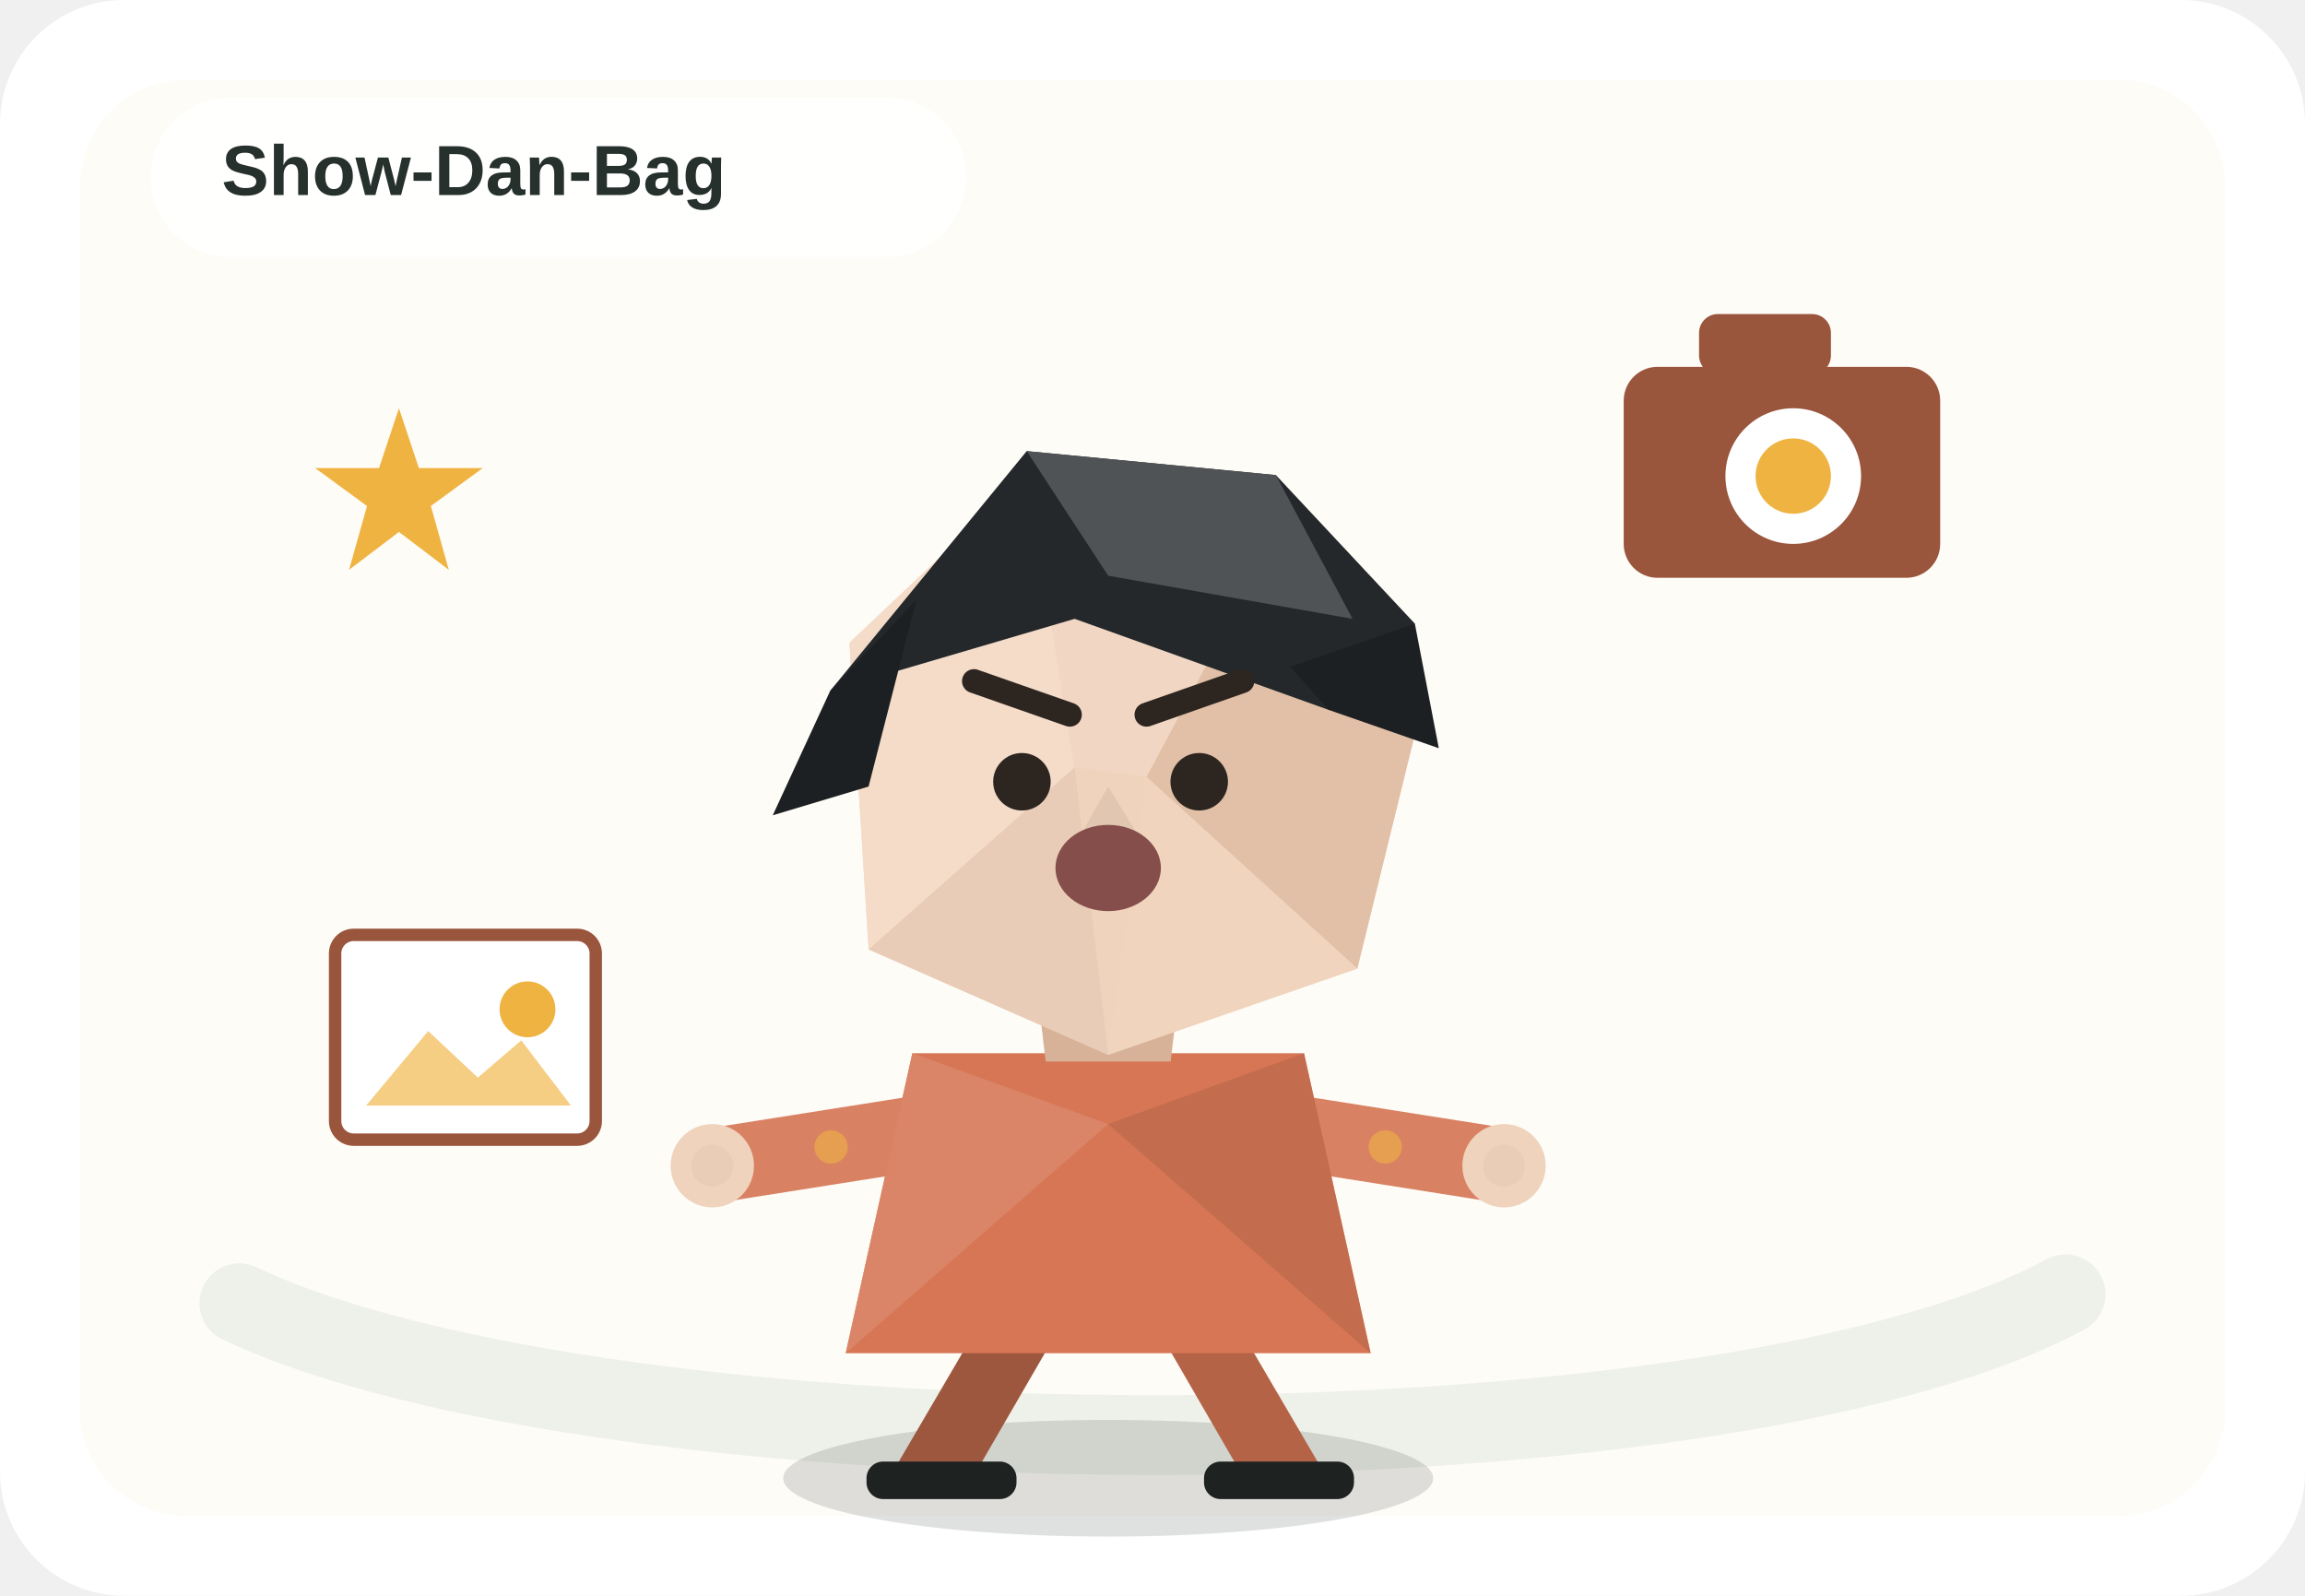
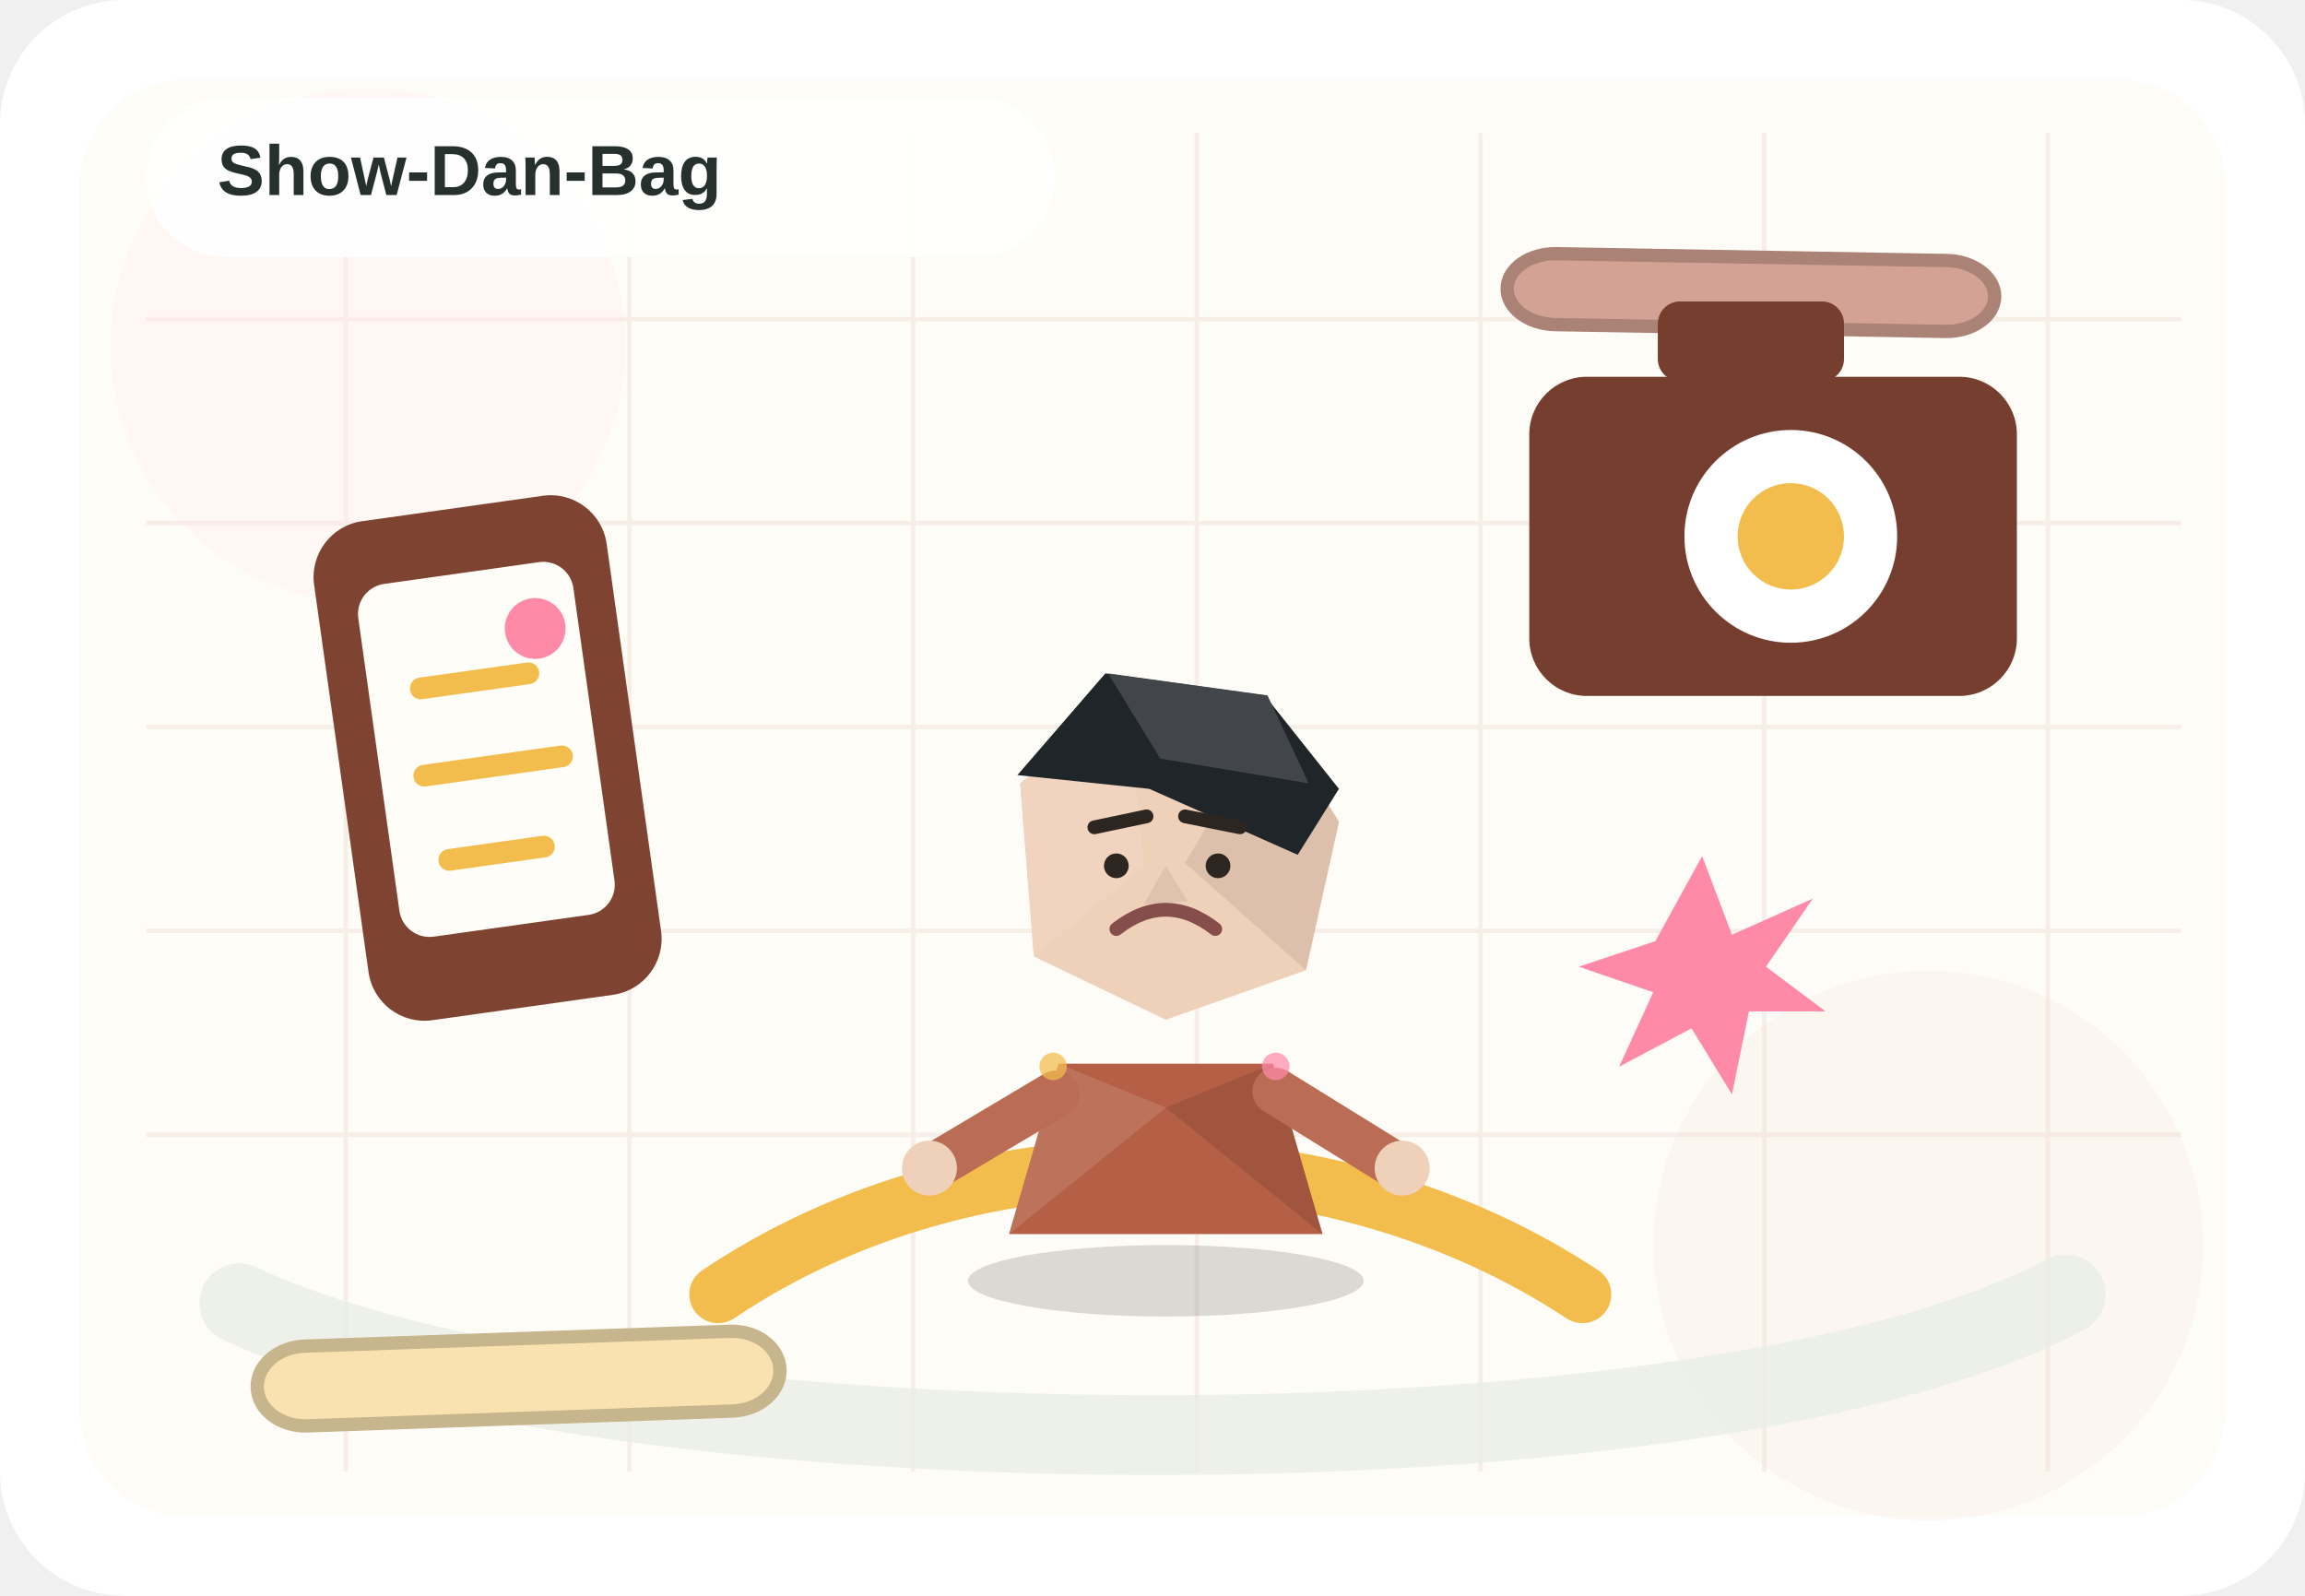
<svg xmlns="http://www.w3.org/2000/svg" width="1040" height="720" viewBox="0 0 520 360" role="img" aria-labelledby="title desc">
  <rect width="520" height="360" rx="28" fill="#ffffff" />
-   <rect x="18" y="18" width="484" height="324" rx="24" fill="#fcf0d9" opacity=".2" />
+   <rect x="18" y="18" width="484" height="324" rx="24" fill="#fdf4e2" opacity=".32" />
+   <path d="M33 72 H492 M33 118 H492 M33 164 H492 M33 210 H492 M33 256 H492 M78 30 V332 M142 30 V332 M206 30 V332 M270 30 V332 M334 30 V332 M398 30 V332 M462 30 V332" stroke="#edd9d3" stroke-width="1" opacity=".4" />
+   <circle cx="83" cy="78" r="58" fill="#ffe5ec" opacity=".22" />
+   <circle cx="435" cy="281" r="62" fill="#edd9d3" opacity=".18" />
  <path d="M54 294 C136 333 386 335 466 292" fill="none" stroke="#e9eee6" stroke-width="18" stroke-linecap="round" opacity=".78" />
-   <g transform="translate(402 104) scale(0.85)">
-     <rect x="-42" y="-25" width="84" height="56" rx="9" fill="#9a553d" />
-     <rect x="-22" y="-39" width="35" height="16" rx="5" fill="#9a553d" />
-     <circle cx="3" cy="4" r="18" fill="#fff" />
-     <circle cx="3" cy="4" r="10" fill="#efb342" />
-   </g>
-   <g transform="translate(105 234) scale(0.7)">
-     <rect x="-42" y="-33" width="84" height="66" rx="6" fill="#fff" stroke="#9a553d" stroke-width="4" />
-     <circle cx="20" cy="-9" r="9" fill="#efb342" />
-     <path d="M-32 22 L-12 -2 L4 13 L18 1 L34 22 Z" fill="#f5ce84" />
-   </g>
-   <g transform="translate(90 111) scale(0.45)">
-     <polygon points="0,-42 10,-12 42,-12 16,7 25,39 0,20 -25,39 -16,7 -42,-12 -10,-12" fill="#efb342" />
-   </g>
-   <g transform="translate(250 247) scale(0.94)">
-     <ellipse cx="0" cy="92" rx="78" ry="14" fill="#17201d" opacity=".14" />
-     <polygon points="-28,50 -52,91 -32,91 -10,53" fill="#9e573f" />
-     <polygon points="28,50 52,91 32,91 10,53" fill="#b46347" />
-     <rect x="-58" y="88" width="36" height="9" rx="4" fill="#1e2221" />
-     <rect x="23" y="88" width="36" height="9" rx="4" fill="#1e2221" />
-     <path d="M-38 8 L-66.5 12.5 L-95 17" fill="none" stroke="#d98163" stroke-width="18" stroke-linecap="round" stroke-linejoin="round" />
-     <circle cx="-66.5" cy="12.5" r="4" fill="#efb342" opacity=".58" />
-     <circle cx="-95" cy="17" r="10" fill="#efd3bc" />
-     <circle cx="-95" cy="17" r="5" fill="#dcc2ad" opacity=".35" />
-     <path d="M38 8 L66.5 12.5 L95 17" fill="none" stroke="#d98163" stroke-width="18" stroke-linecap="round" stroke-linejoin="round" />
-     <circle cx="66.5" cy="12.5" r="4" fill="#efb342" opacity=".58" />
-     <circle cx="95" cy="17" r="10" fill="#efd3bc" />
-     <circle cx="95" cy="17" r="5" fill="#dcc2ad" opacity=".35" />
-     <polygon points="-47,-10 47,-10 63,62 -63,62" fill="#d67655" />
-     <polygon points="-47,-10 0,7 -63,62" fill="#dc896d" opacity=".78" />
-     <polygon points="47,-10 0,7 63,62" fill="#bc684b" opacity=".72" />
-     <polygon points="-17,-25 17,-25 15,-8 -15,-8" fill="#d8b298" />
-     <g transform="translate(0 -74) scale(1.15)">
-       <polygon points="-54,-30 -17,-65 38,-58 66,-19 52,38 0,56 -50,34" fill="#efd3bc" />
-       <polygon points="-54,-30 -17,-65 -7,-4 -50,34" fill="#f6dfcd" opacity=".76" />
-       <polygon points="-17,-65 38,-58 8,-2 -7,-4" fill="#f1d7c3" />
-       <polygon points="38,-58 66,-19 52,38 8,-2" fill="#d8b298" opacity=".58" />
-       <polygon points="-50,34 -7,-4 0,56" fill="#e3c8b3" opacity=".62" />
-       <polygon points="8,-2 52,38 0,56" fill="#f0d5bf" opacity=".62" />
-       <polygon points="-58,-20 -17,-70 35,-65 64,-34 46,-16 -7,-35" fill="#24282b" />
-       <polygon points="-17,-70 35,-65 51,-35 0,-44" fill="#505355" />
-       <polygon points="46,-16 69,-8 64,-34 38,-25" fill="#1d2022" />
-       <polygon points="-58,-20 -70,6 -50,0 -40,-39" fill="#1d2022" />
-       <path d="M-28 -22 L-8 -15 M8 -15 L28 -22" stroke="#2d2520" stroke-width="5" stroke-linecap="round" />
-       <circle cx="-18" cy="-1" r="6" fill="#2d2520" />
-       <circle cx="19" cy="-1" r="6" fill="#2d2520" />
-       <polygon points="0,0 -8,14 8,13" fill="#dcc2ad" opacity=".75" />
-       <ellipse cx="0" cy="17" rx="11" ry="9" fill="#854e4a" />
+   <rect x="58" y="302" width="118" height="18" rx="11" fill="#f9e2b0" stroke="#c7b58d" stroke-width="3" transform="rotate(-2 117 311)" />
+   <rect x="340" y="58" width="110" height="16" rx="11" fill="#d4a294" stroke="#aa8276" stroke-width="3" transform="rotate(1 395 66)" />
+   <g transform="translate(110 171) scale(0.98)">
+     <rect x="-34" y="-58" width="68" height="116" rx="13" fill="#7e4331" transform="rotate(-8)" />
+     <rect x="-25" y="-43" width="50" height="82" rx="7" fill="#fffdf7" transform="rotate(-8)" />
+     <g transform="rotate(-8)">
+       <path d="M-13 -18 H12 M-15 2 H17 M-12 22 H10" stroke="#f2bd4c" stroke-width="5" stroke-linecap="round" />
+       <circle cx="15" cy="-28" r="7" fill="#ff8aa8" />
    </g>
  </g>
-   <g transform="translate(34 42)">
-     <rect x="0" y="-20" width="184" height="36" rx="18" fill="#ffffff" opacity=".9" />
-     <text x="16" y="2" font-family="Arial, Helvetica, sans-serif" font-size="16" font-weight="800" fill="#26302c">Show-Dan-Bag</text>
+   <g transform="translate(400 113) scale(1)">
+     <rect x="-55" y="-28" width="110" height="72" rx="13" fill="#753e2e" />
+     <rect x="-26" y="-45" width="42" height="18" rx="5" fill="#753e2e" />
+     <circle cx="4" cy="8" r="24" fill="#fff" />
+     <circle cx="4" cy="8" r="12" fill="#f2bd4c" />
+   </g>
+   <g transform="translate(384 220) scale(0.48)">
+     <polygon points="0,-56 14,-19 52,-36 30,-4 58,17 22,17 14,56 -5,25 -39,43 -23,8 -58,-4 -22,-16" fill="#ff8aa8" transform="rotate(0)" />
+   </g>
+   <path d="M162 292 C220 253 301 255 357 292" fill="none" stroke="#f2bd4c" stroke-width="13" stroke-linecap="round" />
+   <g transform="translate(263 235) scale(0.62)">
+     <ellipse cx="0" cy="87" rx="72" ry="13" fill="#17201d" opacity=".16" />
+     <polygon points="-39,8 39,8 57,70 -57,70" fill="#b45f46" />
+     <polygon points="-39,8 0,24 -57,70" fill="#bf7762" opacity=".8" />
+     <polygon points="39,8 0,24 57,70" fill="#9b523c" opacity=".76" />
+     <path d="M-40 19 L-82 44 M40 18 L82 44" stroke="#ba6c55" stroke-width="17" stroke-linecap="round" />
+     <circle cx="-86" cy="46" r="10" fill="#efd0b9" />
+     <circle cx="86" cy="46" r="10" fill="#efd0b9" />
+     <g transform="translate(0 -64)">
+       <polygon points="-53,-30 -14,-61 39,-55 63,-16 51,38 0,56 -48,33" fill="#efd0b9" />
+       <polygon points="-53,-30 -14,-61 -8,0 -48,33" fill="#f1d5c0" opacity=".8" />
+       <polygon points="39,-55 63,-16 51,38 7,-1" fill="#d2b7a3" opacity=".62" />
+       <polygon points="-54,-33 -22,-70 36,-62 63,-28 48,-4 -6,-28" fill="#202529" />
+       <polygon points="-21,-70 37,-62 52,-30 -2,-39" fill="#42464a" />
+       <path d="M-26 -14 L-7 -18 M7 -18 L27 -14" stroke="#2d2520" stroke-width="5" stroke-linecap="round" />
+       <circle cx="-18" cy="0" r="4.5" fill="#2d2520" />
+       <circle cx="19" cy="0" r="4.5" fill="#2d2520" />
+       <polygon points="0,0 -8,14 8,13" fill="#dcbfaa" opacity=".75" />
+       <path d="M-18 23 Q0 9 18 23" fill="none" stroke="#854e4a" stroke-width="5" stroke-linecap="round" />
+     </g>
+     <circle cx="-41" cy="9" r="5" fill="#f2bd4c" opacity=".72" />
+     <circle cx="40" cy="9" r="5" fill="#ff8aa8" opacity=".72" />
+   </g>
+   <g transform="translate(33 42)">
+     <rect x="0" y="-20" width="205" height="36" rx="18" fill="#ffffff" opacity=".92" />
+     <text x="16" y="2" font-family="Arial, Helvetica, sans-serif" font-size="16" font-weight="900" fill="#26302c">Show-Dan-Bag</text>
  </g>
</svg>
